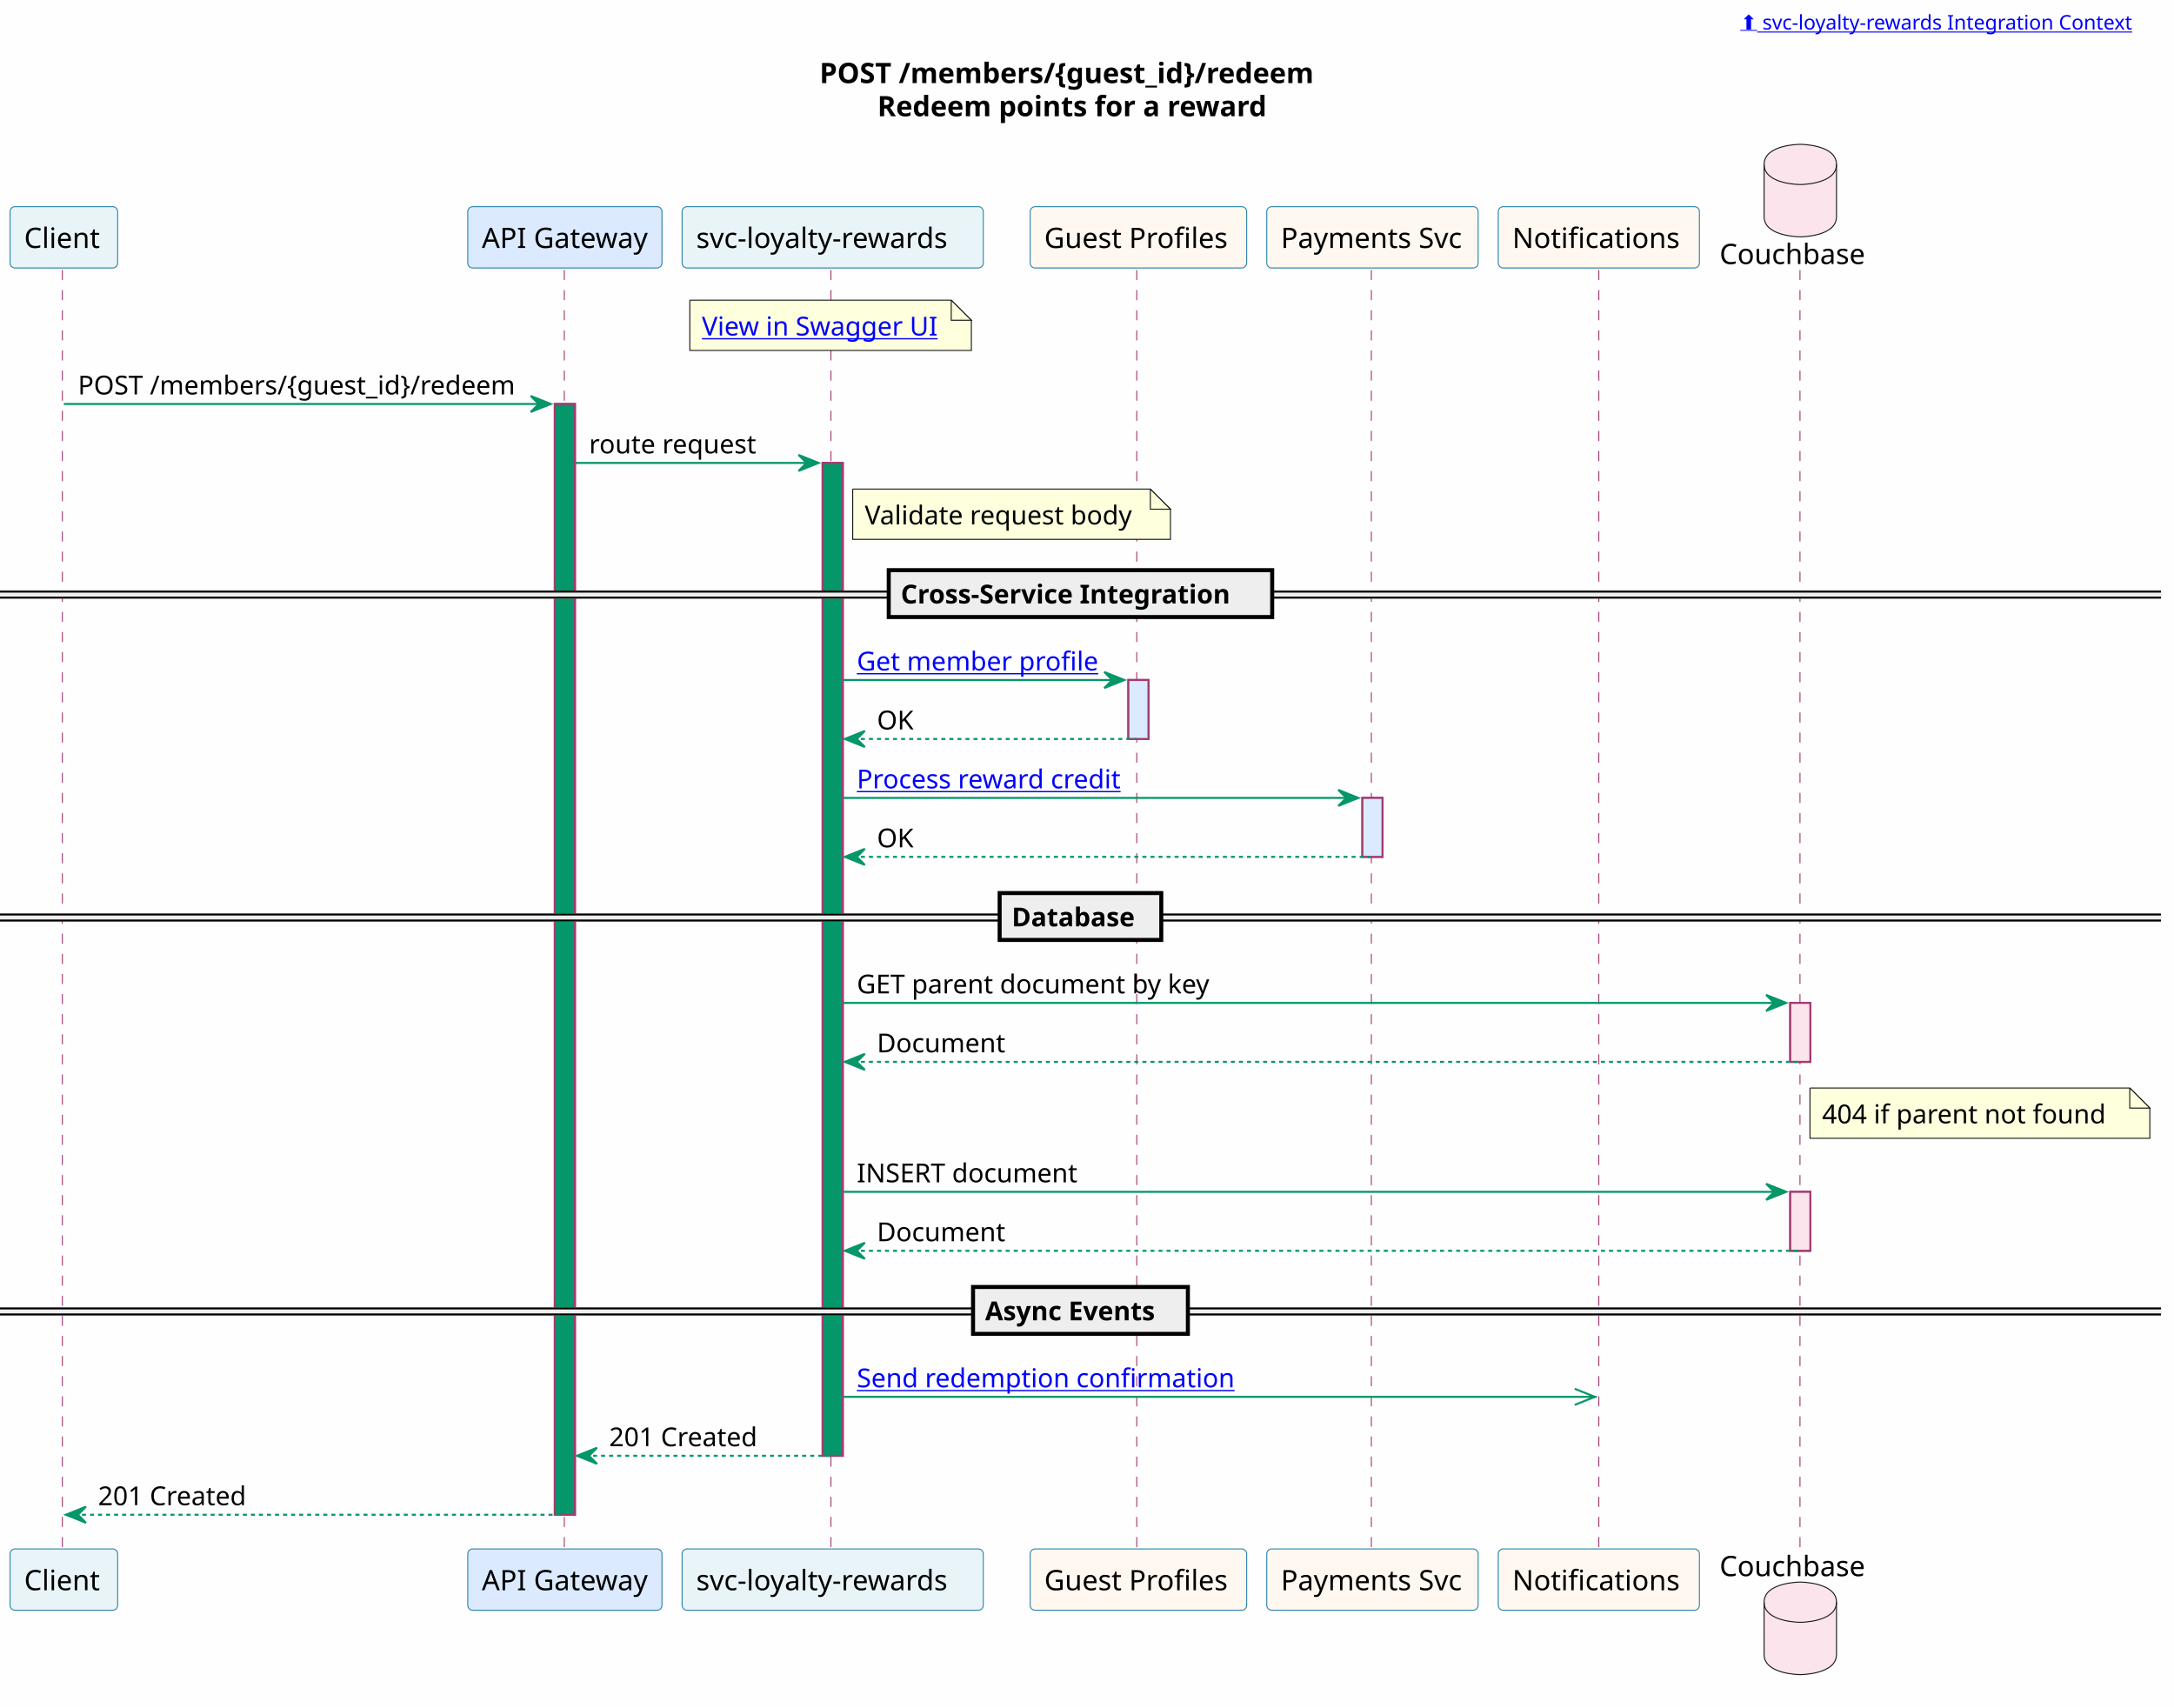
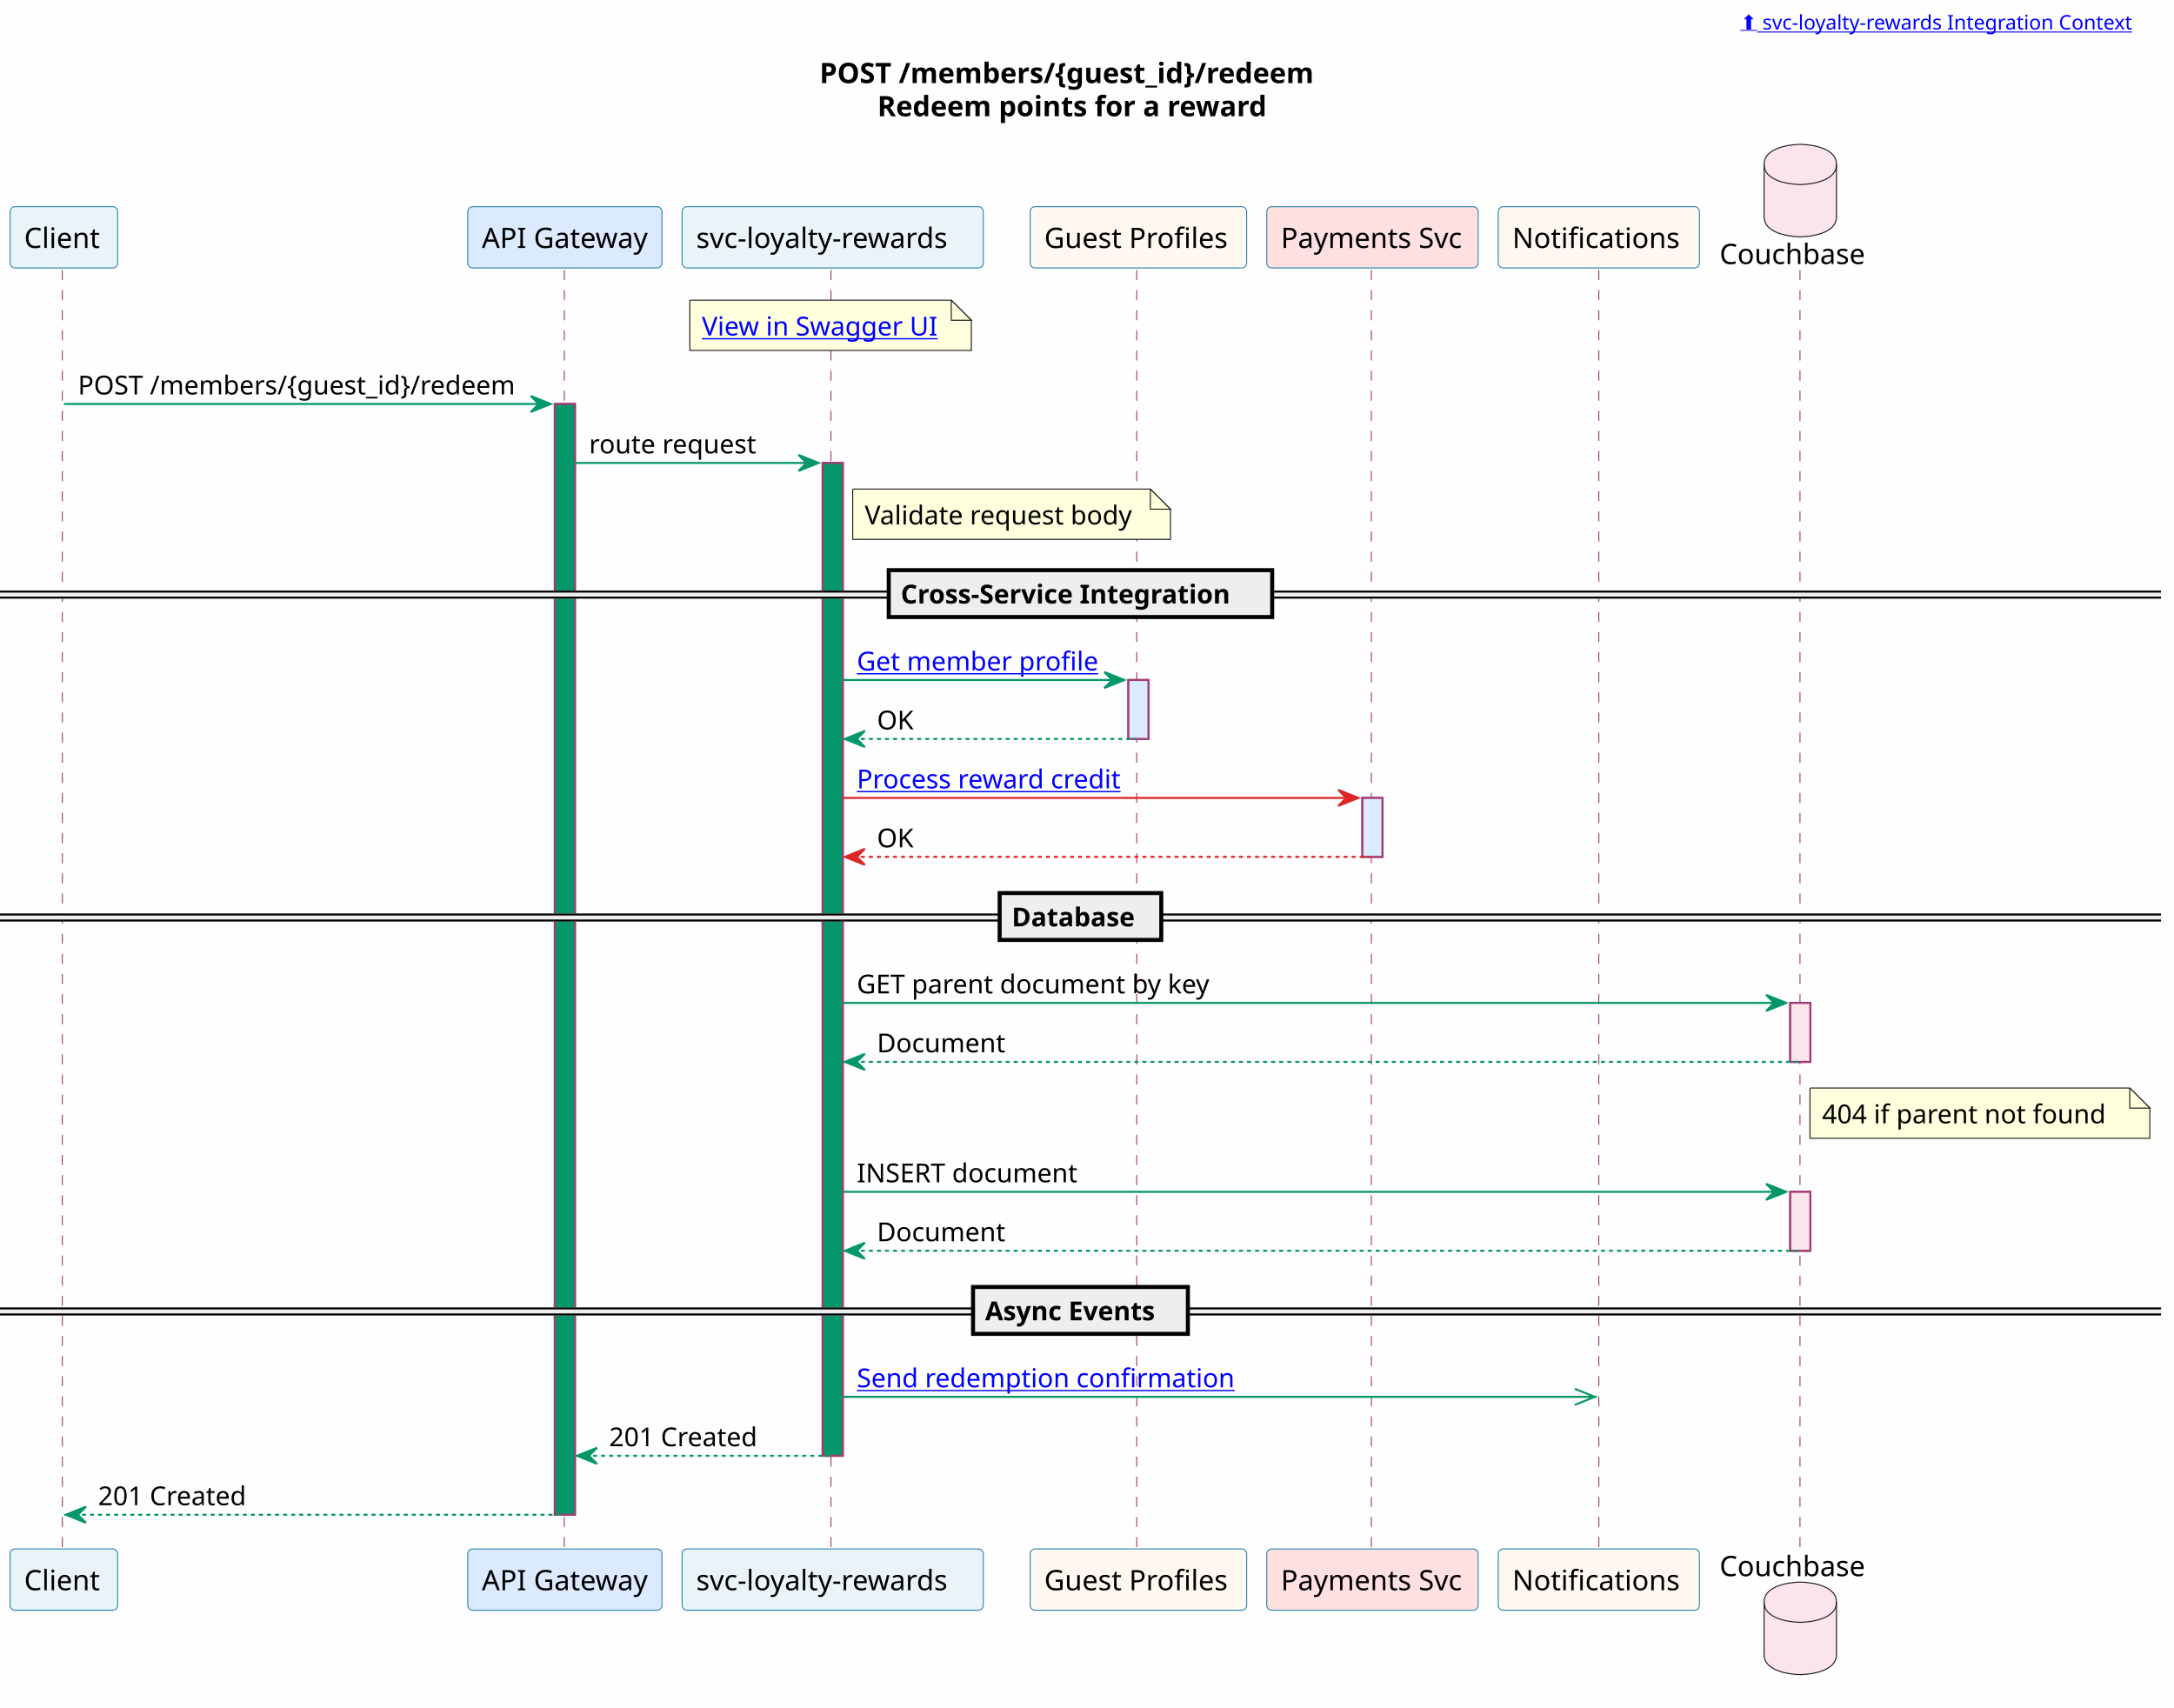
<svg xmlns="http://www.w3.org/2000/svg" xmlns:xlink="http://www.w3.org/1999/xlink" contentStyleType="text/css" data-diagram-type="SEQUENCE" height="849px" preserveAspectRatio="none" style="width:1081px;height:849px;background:#FEFEFE;" version="1.1" viewBox="0 0 1081 849" width="1081px" zoomAndPan="magnify">
  <defs />
  <g>
    <rect fill="#FEFEFE" height="849" style="stroke:none;stroke-width:1;" width="1081" x="0" y="0" />
    <text fill="#000000" font-family="Segoe UI" font-size="14" font-weight="bold" lengthAdjust="spacing" textLength="258.501" x="407.501" y="41.312">POST /members/{guest_id}/redeem</text>
    <text fill="#000000" font-family="Segoe UI" font-size="14" font-weight="bold" lengthAdjust="spacing" textLength="200.99" x="436.257" y="57.801">Redeem points for a reward</text>
    <g>
      <rect fill="#059669" height="552.279" style="stroke:#A23B72;stroke-width:1;" width="10" x="275.878" y="200.863" />
    </g>
    <g>
      <rect fill="#059669" height="493.658" style="stroke:#A23B72;stroke-width:1;" width="10" x="409.052" y="230.174" />
    </g>
    <g>
      <rect fill="#DBEAFE" height="29.311" style="stroke:#A23B72;stroke-width:1;" width="10" x="561.063" y="338.106" />
    </g>
    <g>
      <rect fill="#DBEAFE" height="29.311" style="stroke:#A23B72;stroke-width:1;" width="10" x="677.44" y="396.727" />
    </g>
    <g>
      <rect fill="#FCE4EC" height="29.311" style="stroke:#A23B72;stroke-width:1;" width="10" x="890.179" y="498.658" />
    </g>
    <g>
      <rect fill="#FCE4EC" height="29.311" style="stroke:#A23B72;stroke-width:1;" width="10" x="890.179" y="592.59" />
    </g>
    <g>
      <rect fill="#000000" fill-opacity="0" height="636.9" width="8" x="27.752" y="134.242" />
      <line style="stroke:#A23B72;stroke-width:0.5;stroke-dasharray:5,5;" x1="31" x2="31" y1="134.242" y2="771.143" />
    </g>
    <g>
      <rect fill="#000000" fill-opacity="0" height="636.9" width="8" x="276.878" y="134.242" />
      <line style="stroke:#A23B72;stroke-width:0.5;stroke-dasharray:5,5;" x1="280.589" x2="280.589" y1="134.242" y2="771.143" />
    </g>
    <g>
      <rect fill="#000000" fill-opacity="0" height="636.9" width="8" x="410.052" y="134.242" />
      <line style="stroke:#A23B72;stroke-width:0.5;stroke-dasharray:5,5;" x1="413.168" x2="413.168" y1="134.242" y2="771.143" />
    </g>
    <g>
      <rect fill="#000000" fill-opacity="0" height="636.9" width="8" x="562.063" y="134.242" />
      <line style="stroke:#A23B72;stroke-width:0.5;stroke-dasharray:5,5;" x1="565.237" x2="565.237" y1="134.242" y2="771.143" />
    </g>
    <g>
      <rect fill="#000000" fill-opacity="0" height="636.9" width="8" x="678.44" y="134.242" />
      <line style="stroke:#A23B72;stroke-width:0.5;stroke-dasharray:5,5;" x1="681.889" x2="681.889" y1="134.242" y2="771.143" />
    </g>
    <g>
      <rect fill="#000000" fill-opacity="0" height="636.9" width="8" x="791.007" y="134.242" />
      <line style="stroke:#A23B72;stroke-width:0.5;stroke-dasharray:5,5;" x1="794.992" x2="794.992" y1="134.242" y2="771.143" />
    </g>
    <g>
      <rect fill="#000000" fill-opacity="0" height="636.9" width="8" x="891.179" y="134.242" />
      <line style="stroke:#A23B72;stroke-width:0.5;stroke-dasharray:5,5;" x1="895.022" x2="895.022" y1="134.242" y2="771.143" />
    </g>
    <g class="participant participant-head" data-participant="Client">
      <a href="/applications/" target="_top" title="/applications/" xlink:actuate="onRequest" xlink:href="/applications/" xlink:show="new" xlink:title="/applications/" xlink:type="simple">
        <rect fill="#E8F4F8" height="30.488" rx="2.5" ry="2.5" style="stroke:#2E86AB;stroke-width:0.5;" width="53.505" x="5" y="102.754" />
        <text fill="#000000" font-family="Segoe UI" font-size="14" lengthAdjust="spacing" textLength="39.505" x="12" y="123.289">Client</text>
      </a>
    </g>
    <g class="participant participant-tail" data-participant="Client">
      <a href="/applications/" target="_top" title="/applications/" xlink:actuate="onRequest" xlink:href="/applications/" xlink:show="new" xlink:title="/applications/" xlink:type="simple">
        <rect fill="#E8F4F8" height="30.488" rx="2.5" ry="2.5" style="stroke:#2E86AB;stroke-width:0.5;" width="53.505" x="5" y="770.143" />
        <text fill="#000000" font-family="Segoe UI" font-size="14" lengthAdjust="spacing" textLength="39.505" x="12" y="790.678">Client</text>
      </a>
    </g>
    <g class="participant participant-head" data-participant="GW">
      <rect fill="#DBEAFE" height="30.488" rx="2.5" ry="2.5" style="stroke:#2E86AB;stroke-width:0.5;" width="96.578" x="232.589" y="102.754" />
      <text fill="#000000" font-family="Segoe UI" font-size="14" lengthAdjust="spacing" textLength="82.578" x="239.589" y="123.289">API Gateway</text>
    </g>
    <g class="participant participant-tail" data-participant="GW">
      <rect fill="#DBEAFE" height="30.488" rx="2.5" ry="2.5" style="stroke:#2E86AB;stroke-width:0.5;" width="96.578" x="232.589" y="770.143" />
      <text fill="#000000" font-family="Segoe UI" font-size="14" lengthAdjust="spacing" textLength="82.578" x="239.589" y="790.678">API Gateway</text>
    </g>
    <g class="participant participant-head" data-participant="Svc">
      <a href="/microservices/svc-loyalty-rewards/" target="_top" title="/microservices/svc-loyalty-rewards/" xlink:actuate="onRequest" xlink:href="/microservices/svc-loyalty-rewards/" xlink:show="new" xlink:title="/microservices/svc-loyalty-rewards/" xlink:type="simple">
        <rect fill="#E8F4F8" height="30.488" rx="2.5" ry="2.5" style="stroke:#2E86AB;stroke-width:0.5;" width="149.769" x="339.168" y="102.754" />
        <text fill="#000000" font-family="Segoe UI" font-size="14" lengthAdjust="spacing" textLength="135.769" x="346.168" y="123.289">svc-loyalty-rewards</text>
      </a>
    </g>
    <g class="participant participant-tail" data-participant="Svc">
      <a href="/microservices/svc-loyalty-rewards/" target="_top" title="/microservices/svc-loyalty-rewards/" xlink:actuate="onRequest" xlink:href="/microservices/svc-loyalty-rewards/" xlink:show="new" xlink:title="/microservices/svc-loyalty-rewards/" xlink:type="simple">
        <rect fill="#E8F4F8" height="30.488" rx="2.5" ry="2.5" style="stroke:#2E86AB;stroke-width:0.5;" width="149.769" x="339.168" y="770.143" />
        <text fill="#000000" font-family="Segoe UI" font-size="14" lengthAdjust="spacing" textLength="135.769" x="346.168" y="790.678">svc-loyalty-rewards</text>
      </a>
    </g>
    <g class="participant participant-head" data-participant="GP">
      <a href="/microservices/svc-guest-profiles/" target="_top" title="/microservices/svc-guest-profiles/" xlink:actuate="onRequest" xlink:href="/microservices/svc-guest-profiles/" xlink:show="new" xlink:title="/microservices/svc-guest-profiles/" xlink:type="simple">
        <rect fill="#FFF8F0" height="30.488" rx="2.5" ry="2.5" style="stroke:#2E86AB;stroke-width:0.5;" width="107.652" x="512.237" y="102.754" />
        <text fill="#000000" font-family="Segoe UI" font-size="14" lengthAdjust="spacing" textLength="93.652" x="519.237" y="123.289">Guest Profiles</text>
      </a>
    </g>
    <g class="participant participant-tail" data-participant="GP">
      <a href="/microservices/svc-guest-profiles/" target="_top" title="/microservices/svc-guest-profiles/" xlink:actuate="onRequest" xlink:href="/microservices/svc-guest-profiles/" xlink:show="new" xlink:title="/microservices/svc-guest-profiles/" xlink:type="simple">
        <rect fill="#FFF8F0" height="30.488" rx="2.5" ry="2.5" style="stroke:#2E86AB;stroke-width:0.5;" width="107.652" x="512.237" y="770.143" />
        <text fill="#000000" font-family="Segoe UI" font-size="14" lengthAdjust="spacing" textLength="93.652" x="519.237" y="790.678">Guest Profiles</text>
      </a>
    </g>
    <g class="participant participant-head" data-participant="Pay">
      <a href="/microservices/svc-payments/" target="_top" title="/microservices/svc-payments/" xlink:actuate="onRequest" xlink:href="/microservices/svc-payments/" xlink:show="new" xlink:title="/microservices/svc-payments/" xlink:type="simple">
-         <rect fill="#FFF8F0" height="30.488" rx="2.5" ry="2.5" style="stroke:#2E86AB;stroke-width:0.5;" width="105.103" x="629.889" y="102.754" />
+         <rect fill="#FFE0E0" height="30.488" rx="2.5" ry="2.5" style="stroke:#2E86AB;stroke-width:0.5;" width="105.103" x="629.889" y="102.754" />
        <text fill="#000000" font-family="Segoe UI" font-size="14" lengthAdjust="spacing" textLength="91.103" x="636.889" y="123.289">Payments Svc</text>
      </a>
    </g>
    <g class="participant participant-tail" data-participant="Pay">
      <a href="/microservices/svc-payments/" target="_top" title="/microservices/svc-payments/" xlink:actuate="onRequest" xlink:href="/microservices/svc-payments/" xlink:show="new" xlink:title="/microservices/svc-payments/" xlink:type="simple">
-         <rect fill="#FFF8F0" height="30.488" rx="2.5" ry="2.5" style="stroke:#2E86AB;stroke-width:0.5;" width="105.103" x="629.889" y="770.143" />
+         <rect fill="#FFE0E0" height="30.488" rx="2.5" ry="2.5" style="stroke:#2E86AB;stroke-width:0.5;" width="105.103" x="629.889" y="770.143" />
        <text fill="#000000" font-family="Segoe UI" font-size="14" lengthAdjust="spacing" textLength="91.103" x="636.889" y="790.678">Payments Svc</text>
      </a>
    </g>
    <g class="participant participant-head" data-participant="Ntfy">
      <a href="/microservices/svc-notifications/" target="_top" title="/microservices/svc-notifications/" xlink:actuate="onRequest" xlink:href="/microservices/svc-notifications/" xlink:show="new" xlink:title="/microservices/svc-notifications/" xlink:type="simple">
        <rect fill="#FFF8F0" height="30.488" rx="2.5" ry="2.5" style="stroke:#2E86AB;stroke-width:0.5;" width="100.03" x="744.992" y="102.754" />
        <text fill="#000000" font-family="Segoe UI" font-size="14" lengthAdjust="spacing" textLength="86.03" x="751.992" y="123.289">Notifications</text>
      </a>
    </g>
    <g class="participant participant-tail" data-participant="Ntfy">
      <a href="/microservices/svc-notifications/" target="_top" title="/microservices/svc-notifications/" xlink:actuate="onRequest" xlink:href="/microservices/svc-notifications/" xlink:show="new" xlink:title="/microservices/svc-notifications/" xlink:type="simple">
        <rect fill="#FFF8F0" height="30.488" rx="2.5" ry="2.5" style="stroke:#2E86AB;stroke-width:0.5;" width="100.03" x="744.992" y="770.143" />
        <text fill="#000000" font-family="Segoe UI" font-size="14" lengthAdjust="spacing" textLength="86.03" x="751.992" y="790.678">Notifications</text>
      </a>
    </g>
    <g class="participant participant-head" data-participant="DB">
      <text fill="#000000" font-family="Segoe UI" font-size="14" lengthAdjust="spacing" textLength="74.314" x="855.022" y="131.289">Couchbase</text>
      <path d="M877.179,81.754 C877.179,71.754 895.179,71.754 895.179,71.754 C895.179,71.754 913.179,71.754 913.179,81.754 L913.179,107.754 C913.179,117.754 895.179,117.754 895.179,117.754 C895.179,117.754 877.179,117.754 877.179,107.754 L877.179,81.754" fill="#FCE4EC" style="stroke:#181818;stroke-width:0.5;" />
      <path d="M877.179,81.754 C877.179,91.754 895.179,91.754 895.179,91.754 C895.179,91.754 913.179,91.754 913.179,81.754" fill="none" style="stroke:#181818;stroke-width:0.5;" />
    </g>
    <g class="participant participant-tail" data-participant="DB">
      <text fill="#000000" font-family="Segoe UI" font-size="14" lengthAdjust="spacing" textLength="74.314" x="855.022" y="783.678">Couchbase</text>
      <path d="M877.179,796.631 C877.179,786.631 895.179,786.631 895.179,786.631 C895.179,786.631 913.179,786.631 913.179,796.631 L913.179,822.631 C913.179,832.631 895.179,832.631 895.179,832.631 C895.179,832.631 877.179,832.631 877.179,822.631 L877.179,796.631" fill="#FCE4EC" style="stroke:#181818;stroke-width:0.5;" />
      <path d="M877.179,796.631 C877.179,806.631 895.179,806.631 895.179,806.631 C895.179,806.631 913.179,806.631 913.179,796.631" fill="none" style="stroke:#181818;stroke-width:0.5;" />
    </g>
    <g>
      <rect fill="#059669" height="552.279" style="stroke:#A23B72;stroke-width:1;" width="10" x="275.878" y="200.863" />
    </g>
    <g>
      <rect fill="#059669" height="493.658" style="stroke:#A23B72;stroke-width:1;" width="10" x="409.052" y="230.174" />
    </g>
    <g>
      <rect fill="#DBEAFE" height="29.311" style="stroke:#A23B72;stroke-width:1;" width="10" x="561.063" y="338.106" />
    </g>
    <g>
      <rect fill="#DBEAFE" height="29.311" style="stroke:#A23B72;stroke-width:1;" width="10" x="677.44" y="396.727" />
    </g>
    <g>
      <rect fill="#FCE4EC" height="29.311" style="stroke:#A23B72;stroke-width:1;" width="10" x="890.179" y="498.658" />
    </g>
    <g>
      <rect fill="#FCE4EC" height="29.311" style="stroke:#A23B72;stroke-width:1;" width="10" x="890.179" y="592.59" />
    </g>
    <path d="M343,149.242 L343,174.242 L483,174.242 L483,159.242 L473,149.242 L343,149.242" fill="#FEFFDD" style="stroke:#181818;stroke-width:0.5;" />
    <path d="M473,149.242 L473,159.242 L483,159.242 L473,149.242" fill="#FEFFDD" style="stroke:#181818;stroke-width:0.5;" />
    <a href="/services/api/svc-loyalty-rewards.html#/Transactions/redeemPoints" target="_top" title="/services/api/svc-loyalty-rewards.html#/Transactions/redeemPoints" xlink:actuate="onRequest" xlink:href="/services/api/svc-loyalty-rewards.html#/Transactions/redeemPoints" xlink:show="new" xlink:title="/services/api/svc-loyalty-rewards.html#/Transactions/redeemPoints" xlink:type="simple">
      <text fill="#0000FF" font-family="Segoe UI" font-size="13" lengthAdjust="spacing" text-decoration="underline" textLength="119.406" x="349" y="166.81">View in Swagger UI</text>
    </a>
    <g class="message" data-participant-1="Client" data-participant-2="GW">
      <polygon fill="#059669" points="263.878,196.863,273.878,200.863,263.878,204.863,267.878,200.863" style="stroke:#059669;stroke-width:1;" />
      <line style="stroke:#059669;stroke-width:1;" x1="31.752" x2="269.878" y1="200.863" y2="200.863" />
      <text fill="#000000" font-family="Segoe UI" font-size="13" lengthAdjust="spacing" textLength="225.126" x="38.752" y="196.121">POST /members/{guest_id}/redeem</text>
    </g>
    <g class="message" data-participant-1="GW" data-participant-2="Svc">
      <polygon fill="#059669" points="397.052,226.174,407.052,230.174,397.052,234.174,401.052,230.174" style="stroke:#059669;stroke-width:1;" />
      <line style="stroke:#059669;stroke-width:1;" x1="285.878" x2="403.052" y1="230.174" y2="230.174" />
      <text fill="#000000" font-family="Segoe UI" font-size="13" lengthAdjust="spacing" textLength="85.135" x="292.878" y="225.432">route request</text>
    </g>
    <path d="M424,243.174 L424,268.174 L582,268.174 L582,253.174 L572,243.174 L424,243.174" fill="#FEFFDD" style="stroke:#181818;stroke-width:0.5;" />
    <path d="M572,243.174 L572,253.174 L582,253.174 L572,243.174" fill="#FEFFDD" style="stroke:#181818;stroke-width:0.5;" />
    <text fill="#000000" font-family="Segoe UI" font-size="13" lengthAdjust="spacing" textLength="137.573" x="430" y="260.742">Validate request body</text>
    <rect fill="#EEEEEE" height="3" style="stroke:#EEEEEE;stroke-width:1;" width="1074.503" x="0" y="294.14" />
    <line style="stroke:#000000;stroke-width:1;" x1="0" x2="1074.503" y1="294.14" y2="294.14" />
    <line style="stroke:#000000;stroke-width:1;" x1="0" x2="1074.503" y1="297.14" y2="297.14" />
    <rect fill="#EEEEEE" height="23.311" style="stroke:#000000;stroke-width:2;" width="190.674" x="441.915" y="283.484" />
    <text fill="#000000" font-family="Segoe UI" font-size="13" font-weight="bold" lengthAdjust="spacing" textLength="172.39" x="447.915" y="300.053">Cross-Service Integration</text>
    <g class="message" data-participant-1="Svc" data-participant-2="GP">
      <polygon fill="#059669" points="549.063,334.106,559.063,338.106,549.063,342.106,553.063,338.106" style="stroke:#059669;stroke-width:1;" />
      <line style="stroke:#059669;stroke-width:1;" x1="419.052" x2="555.063" y1="338.106" y2="338.106" />
      <a href="/microservices/svc-guest-profiles/#get-guestsguest_id-get-guest-profile" target="_top" title="/microservices/svc-guest-profiles/#get-guestsguest_id-get-guest-profile" xlink:actuate="onRequest" xlink:href="/microservices/svc-guest-profiles/#get-guestsguest_id-get-guest-profile" xlink:show="new" xlink:title="/microservices/svc-guest-profiles/#get-guestsguest_id-get-guest-profile" xlink:type="simple">
        <text fill="#0000FF" font-family="Segoe UI" font-size="13" lengthAdjust="spacing" text-decoration="underline" textLength="123.011" x="426.052" y="333.363">Get member profile</text>
      </a>
    </g>
    <g class="message" data-participant-1="GP" data-participant-2="Svc">
      <polygon fill="#059669" points="430.052,363.416,420.052,367.416,430.052,371.416,426.052,367.416" style="stroke:#059669;stroke-width:1;" />
      <line style="stroke:#059669;stroke-width:1;stroke-dasharray:2,2;" x1="424.052" x2="565.063" y1="367.416" y2="367.416" />
      <text fill="#000000" font-family="Segoe UI" font-size="13" lengthAdjust="spacing" textLength="18.586" x="436.052" y="362.674">OK</text>
    </g>
    <g class="message" data-participant-1="Svc" data-participant-2="Pay">
-       <polygon fill="#059669" points="665.44,392.727,675.44,396.727,665.44,400.727,669.44,396.727" style="stroke:#059669;stroke-width:1;" />
-       <line style="stroke:#059669;stroke-width:1;" x1="419.052" x2="671.44" y1="396.727" y2="396.727" />
+       <polygon fill="#DC2626" points="665.44,392.727,675.44,396.727,665.44,400.727,669.44,396.727" style="stroke:#DC2626;stroke-width:1;" />
+       <line style="stroke:#DC2626;stroke-width:1;" x1="419.052" x2="671.44" y1="396.727" y2="396.727" />
      <a href="/microservices/svc-payments/#post-payments-process-a-payment" target="_top" title="/microservices/svc-payments/#post-payments-process-a-payment" xlink:actuate="onRequest" xlink:href="/microservices/svc-payments/#post-payments-process-a-payment" xlink:show="new" xlink:title="/microservices/svc-payments/#post-payments-process-a-payment" xlink:type="simple">
        <text fill="#0000FF" font-family="Segoe UI" font-size="13" lengthAdjust="spacing" text-decoration="underline" textLength="135.154" x="426.052" y="391.984">Process reward credit</text>
      </a>
    </g>
    <g class="message" data-participant-1="Pay" data-participant-2="Svc">
-       <polygon fill="#059669" points="430.052,422.037,420.052,426.037,430.052,430.037,426.052,426.037" style="stroke:#059669;stroke-width:1;" />
-       <line style="stroke:#059669;stroke-width:1;stroke-dasharray:2,2;" x1="424.052" x2="681.44" y1="426.037" y2="426.037" />
+       <polygon fill="#DC2626" points="430.052,422.037,420.052,426.037,430.052,430.037,426.052,426.037" style="stroke:#DC2626;stroke-width:1;" />
+       <line style="stroke:#DC2626;stroke-width:1;stroke-dasharray:2,2;" x1="424.052" x2="681.44" y1="426.037" y2="426.037" />
      <text fill="#000000" font-family="Segoe UI" font-size="13" lengthAdjust="spacing" textLength="18.586" x="436.052" y="421.295">OK</text>
    </g>
    <rect fill="#EEEEEE" height="3" style="stroke:#EEEEEE;stroke-width:1;" width="1074.503" x="0" y="454.692" />
    <line style="stroke:#000000;stroke-width:1;" x1="0" x2="1074.503" y1="454.692" y2="454.692" />
    <line style="stroke:#000000;stroke-width:1;" x1="0" x2="1074.503" y1="457.692" y2="457.692" />
    <rect fill="#EEEEEE" height="23.311" style="stroke:#000000;stroke-width:2;" width="80.371" x="497.066" y="444.037" />
    <text fill="#000000" font-family="Segoe UI" font-size="13" font-weight="bold" lengthAdjust="spacing" textLength="62.086" x="503.066" y="460.606">Database</text>
    <g class="message" data-participant-1="Svc" data-participant-2="DB">
      <polygon fill="#059669" points="878.179,494.658,888.179,498.658,878.179,502.658,882.179,498.658" style="stroke:#059669;stroke-width:1;" />
      <line style="stroke:#059669;stroke-width:1;" x1="419.052" x2="884.179" y1="498.658" y2="498.658" />
      <text fill="#000000" font-family="Segoe UI" font-size="13" lengthAdjust="spacing" textLength="181.778" x="426.052" y="493.916">GET parent document by key</text>
    </g>
    <g class="message" data-participant-1="DB" data-participant-2="Svc">
      <polygon fill="#059669" points="430.052,523.969,420.052,527.969,430.052,531.969,426.052,527.969" style="stroke:#059669;stroke-width:1;" />
      <line style="stroke:#059669;stroke-width:1;stroke-dasharray:2,2;" x1="424.052" x2="894.179" y1="527.969" y2="527.969" />
      <text fill="#000000" font-family="Segoe UI" font-size="13" lengthAdjust="spacing" textLength="64.759" x="436.052" y="523.227">Document</text>
    </g>
    <path d="M900,540.969 L900,565.969 L1069,565.969 L1069,550.969 L1059,540.969 L900,540.969" fill="#FEFFDD" style="stroke:#181818;stroke-width:0.5;" />
    <path d="M1059,540.969 L1059,550.969 L1069,550.969 L1059,540.969" fill="#FEFFDD" style="stroke:#181818;stroke-width:0.5;" />
    <text fill="#000000" font-family="Segoe UI" font-size="13" lengthAdjust="spacing" textLength="148.503" x="906" y="558.537">404 if parent not found</text>
    <g class="message" data-participant-1="Svc" data-participant-2="DB">
      <polygon fill="#059669" points="878.179,588.59,888.179,592.59,878.179,596.59,882.179,592.59" style="stroke:#059669;stroke-width:1;" />
      <line style="stroke:#059669;stroke-width:1;" x1="419.052" x2="884.179" y1="592.59" y2="592.59" />
      <text fill="#000000" font-family="Segoe UI" font-size="13" lengthAdjust="spacing" textLength="111.154" x="426.052" y="587.848">INSERT document</text>
    </g>
    <g class="message" data-participant-1="DB" data-participant-2="Svc">
      <polygon fill="#059669" points="430.052,617.9,420.052,621.9,430.052,625.9,426.052,621.9" style="stroke:#059669;stroke-width:1;" />
      <line style="stroke:#059669;stroke-width:1;stroke-dasharray:2,2;" x1="424.052" x2="894.179" y1="621.9" y2="621.9" />
      <text fill="#000000" font-family="Segoe UI" font-size="13" lengthAdjust="spacing" textLength="64.759" x="436.052" y="617.158">Document</text>
    </g>
    <rect fill="#EEEEEE" height="3" style="stroke:#EEEEEE;stroke-width:1;" width="1074.503" x="0" y="650.556" />
    <line style="stroke:#000000;stroke-width:1;" x1="0" x2="1074.503" y1="650.556" y2="650.556" />
    <line style="stroke:#000000;stroke-width:1;" x1="0" x2="1074.503" y1="653.556" y2="653.556" />
    <rect fill="#EEEEEE" height="23.311" style="stroke:#000000;stroke-width:2;" width="106.822" x="483.841" y="639.9" />
    <text fill="#000000" font-family="Segoe UI" font-size="13" font-weight="bold" lengthAdjust="spacing" textLength="88.537" x="489.841" y="656.469">Async Events</text>
    <g class="message" data-participant-1="Svc" data-participant-2="Ntfy">
      <line style="stroke:#059669;stroke-width:1;" x1="793.007" x2="783.007" y1="694.521" y2="690.521" />
      <line style="stroke:#059669;stroke-width:1;" x1="793.007" x2="783.007" y1="694.521" y2="698.521" />
      <line style="stroke:#059669;stroke-width:1;" x1="419.052" x2="794.007" y1="694.521" y2="694.521" />
      <a href="/microservices/svc-notifications/#post-notifications-send-a-notification" target="_top" title="/microservices/svc-notifications/#post-notifications-send-a-notification" xlink:actuate="onRequest" xlink:href="/microservices/svc-notifications/#post-notifications-send-a-notification" xlink:show="new" xlink:title="/microservices/svc-notifications/#post-notifications-send-a-notification" xlink:type="simple">
        <text fill="#0000FF" font-family="Segoe UI" font-size="13" lengthAdjust="spacing" text-decoration="underline" textLength="192.258" x="426.052" y="689.779">Send redemption confirmation</text>
      </a>
    </g>
    <g class="message" data-participant-1="Svc" data-participant-2="GW">
      <polygon fill="#059669" points="296.878,719.832,286.878,723.832,296.878,727.832,292.878,723.832" style="stroke:#059669;stroke-width:1;" />
      <line style="stroke:#059669;stroke-width:1;stroke-dasharray:2,2;" x1="290.878" x2="413.052" y1="723.832" y2="723.832" />
      <text fill="#000000" font-family="Segoe UI" font-size="13" lengthAdjust="spacing" textLength="77.797" x="302.878" y="719.09">201 Created</text>
    </g>
    <g class="message" data-participant-1="GW" data-participant-2="Client">
      <polygon fill="#059669" points="42.752,749.143,32.752,753.143,42.752,757.143,38.752,753.143" style="stroke:#059669;stroke-width:1;" />
      <line style="stroke:#059669;stroke-width:1;stroke-dasharray:2,2;" x1="36.752" x2="279.878" y1="753.143" y2="753.143" />
      <text fill="#000000" font-family="Segoe UI" font-size="13" lengthAdjust="spacing" textLength="77.797" x="48.752" y="748.4">201 Created</text>
    </g>
    <a href="/microservices/svc-loyalty-rewards/#integration-context" target="_top" title="/microservices/svc-loyalty-rewards/#integration-context" xlink:actuate="onRequest" xlink:href="/microservices/svc-loyalty-rewards/#integration-context" xlink:show="new" xlink:title="/microservices/svc-loyalty-rewards/#integration-context" xlink:type="simple">
      <text fill="#0000FF" font-family="Segoe UI" font-size="10" lengthAdjust="spacing" text-decoration="underline" textLength="208.149" x="865.354" y="14.668">⬆ svc-loyalty-rewards Integration Context</text>
    </a>
  </g>
</svg>
